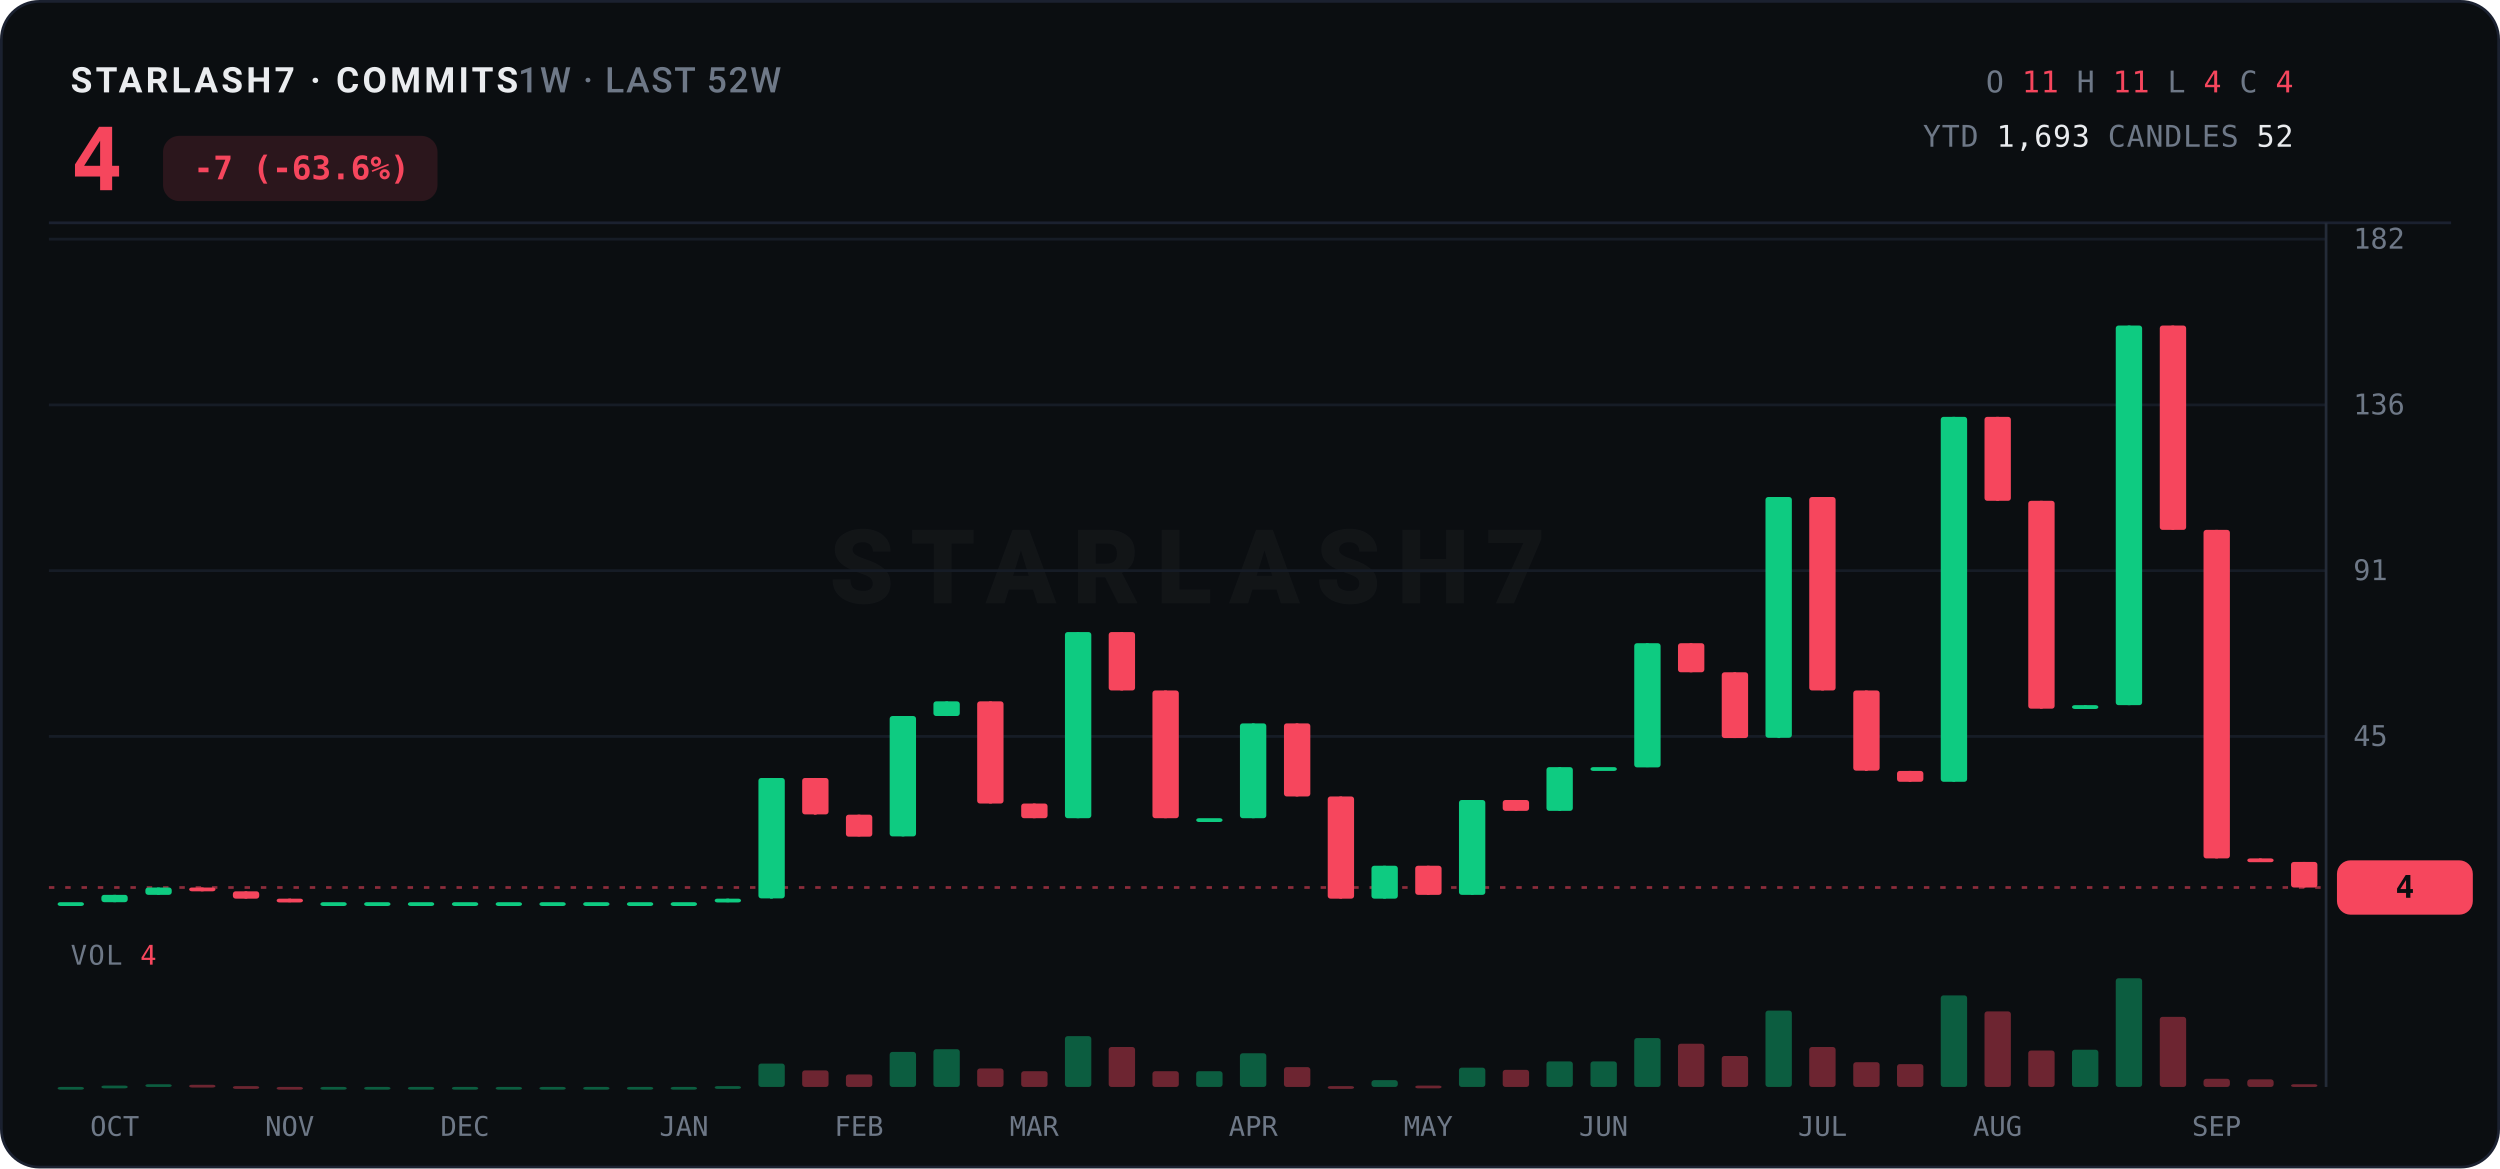
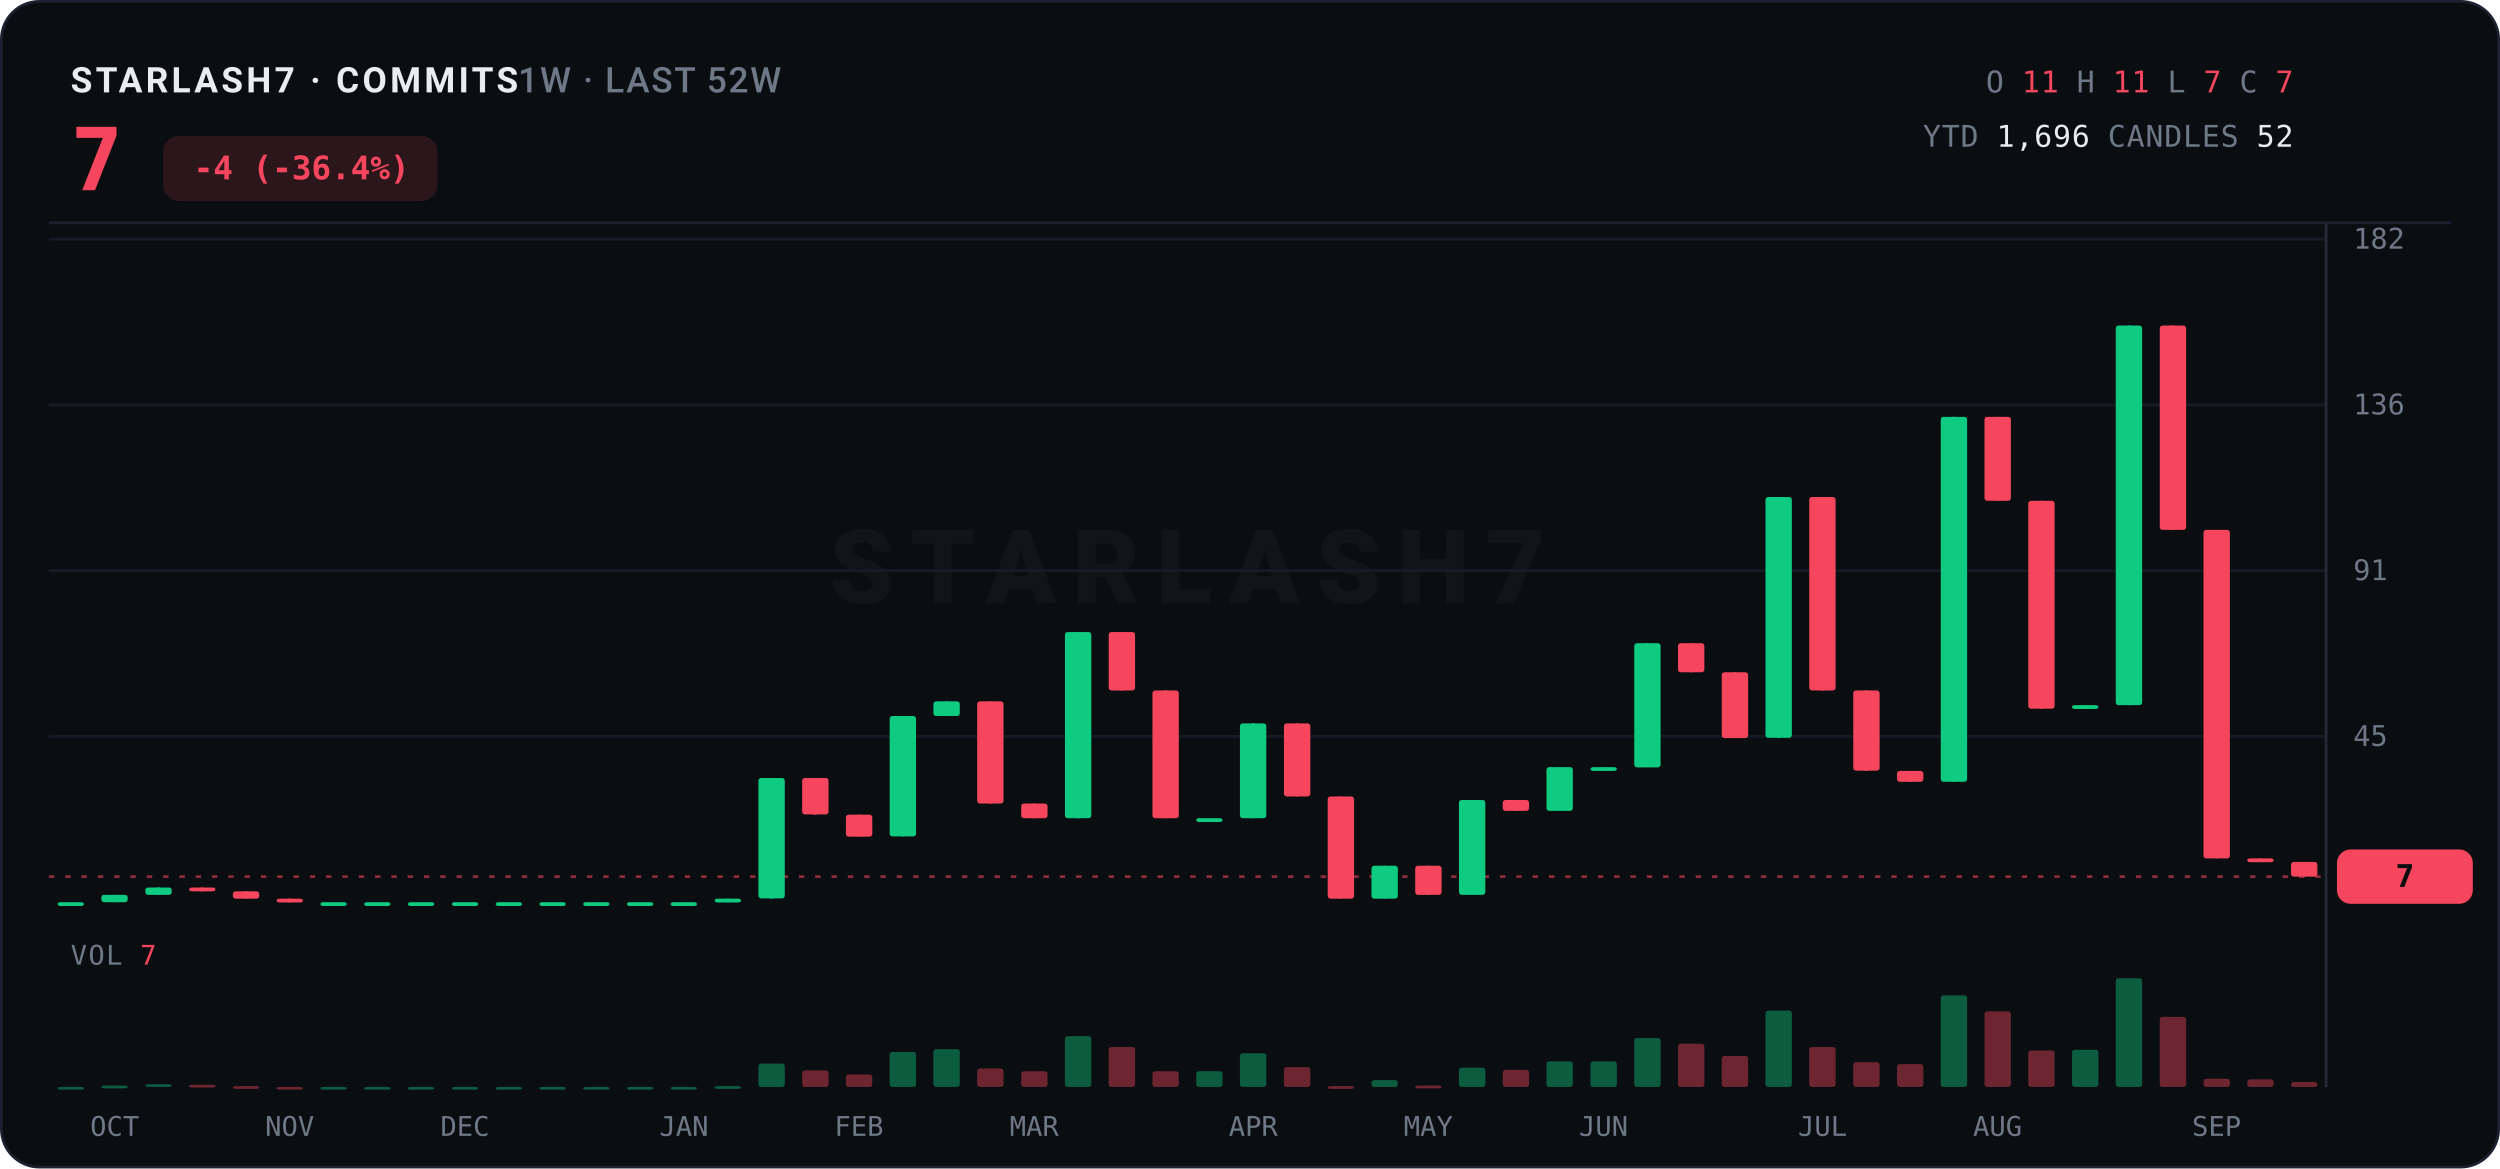
<svg xmlns="http://www.w3.org/2000/svg" width="920" height="430" viewBox="0 0 920 430">
  <rect x="0.5" y="0.5" width="919" height="429" rx="14" fill="#0B0E11" stroke="#1B2130" />
  <text x="26" y="34" font-family="ui-sans-serif,system-ui,-apple-system,'Segoe UI',Roboto,sans-serif" font-size="13" font-weight="700" letter-spacing="1.2" fill="#EAECEF">STARLASH7 · COMMITS<tspan fill="#6E7887" font-weight="500" letter-spacing="0.6">  1W · LAST 52W</tspan>
  </text>
-   <text x="26" y="70" font-family="ui-monospace,'SF Mono',SFMono-Regular,Menlo,Consolas,monospace" font-size="32" font-weight="800" fill="#F6465D" letter-spacing="-0.5">4</text>
+   <text x="26" y="70" font-family="ui-monospace,'SF Mono',SFMono-Regular,Menlo,Consolas,monospace" font-size="32" font-weight="800" fill="#F6465D" letter-spacing="-0.5">7</text>
  <rect x="60" y="50" width="101" height="24" rx="6" fill="#F6465D" opacity="0.14" />
-   <text x="111" y="66" text-anchor="middle" font-family="ui-monospace,'SF Mono',SFMono-Regular,Menlo,Consolas,monospace" font-size="12" font-weight="700" fill="#F6465D">-7 (-63.6%)</text>
+   <text x="111" y="66" text-anchor="middle" font-family="ui-monospace,'SF Mono',SFMono-Regular,Menlo,Consolas,monospace" font-size="12" font-weight="700" fill="#F6465D">-4 (-36.4%)</text>
  <text x="844" y="34" text-anchor="end" font-family="ui-monospace,'SF Mono',SFMono-Regular,Menlo,Consolas,monospace" font-size="11" letter-spacing="0.3">
    <tspan fill="#6E7887">O</tspan>
    <tspan fill="#F6465D">11</tspan>
    <tspan fill="#6E7887">H</tspan>
    <tspan fill="#F6465D">11</tspan>
    <tspan fill="#6E7887">L</tspan>
-     <tspan fill="#F6465D">4</tspan>
+     <tspan fill="#F6465D">7</tspan>
    <tspan fill="#6E7887">C</tspan>
-     <tspan fill="#F6465D">4</tspan>
+     <tspan fill="#F6465D">7</tspan>
  </text>
  <text x="844" y="54" text-anchor="end" font-family="ui-monospace,'SF Mono',SFMono-Regular,Menlo,Consolas,monospace" font-size="11" letter-spacing="0.3">
    <tspan fill="#6E7887">YTD</tspan>
-     <tspan fill="#EAECEF">1,693</tspan>
+     <tspan fill="#EAECEF">1,696</tspan>
    <tspan fill="#6E7887">CANDLES</tspan>
    <tspan fill="#EAECEF">52</tspan>
  </text>
  <line x1="18" y1="82" x2="902" y2="82" stroke="#1B2130" stroke-width="1" />
  <text x="437.0" y="222.0" text-anchor="middle" font-family="ui-sans-serif,system-ui,-apple-system,'Segoe UI',Roboto,sans-serif" font-size="38" font-weight="800" letter-spacing="6" fill="#EAECEF" opacity="0.035">STARLASH7</text>
  <line x1="18" y1="271.0" x2="856" y2="271.0" stroke="#161C26" stroke-width="1" />
  <text x="866" y="274.5" font-family="ui-monospace,'SF Mono',SFMono-Regular,Menlo,Consolas,monospace" font-size="10.5" fill="#6E7887">45</text>
  <line x1="18" y1="210.0" x2="856" y2="210.0" stroke="#161C26" stroke-width="1" />
  <text x="866" y="213.5" font-family="ui-monospace,'SF Mono',SFMono-Regular,Menlo,Consolas,monospace" font-size="10.5" fill="#6E7887">91</text>
  <line x1="18" y1="149.0" x2="856" y2="149.0" stroke="#161C26" stroke-width="1" />
  <text x="866" y="152.5" font-family="ui-monospace,'SF Mono',SFMono-Regular,Menlo,Consolas,monospace" font-size="10.5" fill="#6E7887">136</text>
  <line x1="18" y1="88.0" x2="856" y2="88.0" stroke="#161C26" stroke-width="1" />
  <text x="866" y="91.5" font-family="ui-monospace,'SF Mono',SFMono-Regular,Menlo,Consolas,monospace" font-size="10.5" fill="#6E7887">182</text>
  <line x1="856" y1="82" x2="856" y2="400" stroke="#242B38" stroke-width="1" />
-   <line x1="18" y1="326.6" x2="856" y2="326.6" stroke="#F6465D" stroke-width="1" stroke-dasharray="2 4" opacity="0.55" />
-   <rect x="860" y="316.6" width="50" height="20" rx="5" fill="#F6465D" />
-   <text x="885.0" y="330.4" text-anchor="middle" font-family="ui-monospace,'SF Mono',SFMono-Regular,Menlo,Consolas,monospace" font-size="11.5" font-weight="800" fill="#0B0E11">4</text>
+   <line x1="18" y1="322.6" x2="856" y2="322.6" stroke="#F6465D" stroke-width="1" stroke-dasharray="2 4" opacity="0.55" />
+   <rect x="860" y="312.6" width="50" height="20" rx="5" fill="#F6465D" />
+   <text x="885.0" y="326.4" text-anchor="middle" font-family="ui-monospace,'SF Mono',SFMono-Regular,Menlo,Consolas,monospace" font-size="11.5" font-weight="800" fill="#0B0E11">7</text>
  <line x1="26.1" y1="332.0" x2="26.1" y2="332.0" stroke="#0ECB81" stroke-width="1" />
  <rect x="21.2" y="332.0" width="9.7" height="1.4" rx="1" fill="#0ECB81" />
  <line x1="42.2" y1="329.3" x2="42.2" y2="332.0" stroke="#0ECB81" stroke-width="1" />
  <rect x="37.3" y="329.3" width="9.7" height="2.7" rx="1" fill="#0ECB81" />
  <line x1="58.3" y1="326.6" x2="58.3" y2="329.3" stroke="#0ECB81" stroke-width="1" />
  <rect x="53.5" y="326.6" width="9.7" height="2.7" rx="1" fill="#0ECB81" />
  <line x1="74.4" y1="326.6" x2="74.4" y2="328.0" stroke="#F6465D" stroke-width="1" />
  <rect x="69.6" y="326.6" width="9.7" height="1.4" rx="1" fill="#F6465D" />
  <line x1="90.5" y1="328.0" x2="90.5" y2="330.7" stroke="#F6465D" stroke-width="1" />
  <rect x="85.7" y="328.0" width="9.7" height="2.7" rx="1" fill="#F6465D" />
  <line x1="106.6" y1="330.7" x2="106.6" y2="332.0" stroke="#F6465D" stroke-width="1" />
  <rect x="101.8" y="330.7" width="9.7" height="1.4" rx="1" fill="#F6465D" />
  <line x1="122.8" y1="332.0" x2="122.8" y2="332.0" stroke="#0ECB81" stroke-width="1" />
  <rect x="117.9" y="332.0" width="9.7" height="1.4" rx="1" fill="#0ECB81" />
  <line x1="138.9" y1="332.0" x2="138.9" y2="332.0" stroke="#0ECB81" stroke-width="1" />
  <rect x="134.0" y="332.0" width="9.7" height="1.4" rx="1" fill="#0ECB81" />
  <line x1="155.0" y1="332.0" x2="155.0" y2="332.0" stroke="#0ECB81" stroke-width="1" />
  <rect x="150.1" y="332.0" width="9.7" height="1.4" rx="1" fill="#0ECB81" />
  <line x1="171.1" y1="332.0" x2="171.1" y2="332.0" stroke="#0ECB81" stroke-width="1" />
  <rect x="166.3" y="332.0" width="9.7" height="1.4" rx="1" fill="#0ECB81" />
  <line x1="187.2" y1="332.0" x2="187.2" y2="332.0" stroke="#0ECB81" stroke-width="1" />
  <rect x="182.4" y="332.0" width="9.7" height="1.4" rx="1" fill="#0ECB81" />
  <line x1="203.3" y1="332.0" x2="203.3" y2="332.0" stroke="#0ECB81" stroke-width="1" />
  <rect x="198.5" y="332.0" width="9.7" height="1.4" rx="1" fill="#0ECB81" />
  <line x1="219.4" y1="332.0" x2="219.4" y2="332.0" stroke="#0ECB81" stroke-width="1" />
  <rect x="214.6" y="332.0" width="9.7" height="1.4" rx="1" fill="#0ECB81" />
  <line x1="235.6" y1="332.0" x2="235.6" y2="332.0" stroke="#0ECB81" stroke-width="1" />
  <rect x="230.7" y="332.0" width="9.7" height="1.4" rx="1" fill="#0ECB81" />
  <line x1="251.7" y1="332.0" x2="251.7" y2="332.0" stroke="#0ECB81" stroke-width="1" />
  <rect x="246.8" y="332.0" width="9.7" height="1.4" rx="1" fill="#0ECB81" />
  <line x1="267.8" y1="330.7" x2="267.8" y2="332.0" stroke="#0ECB81" stroke-width="1" />
  <rect x="263.0" y="330.7" width="9.7" height="1.4" rx="1" fill="#0ECB81" />
  <line x1="283.9" y1="286.3" x2="283.9" y2="330.7" stroke="#0ECB81" stroke-width="1" />
  <rect x="279.1" y="286.3" width="9.7" height="44.3" rx="1" fill="#0ECB81" />
  <line x1="300.0" y1="286.3" x2="300.0" y2="299.8" stroke="#F6465D" stroke-width="1" />
  <rect x="295.2" y="286.3" width="9.7" height="13.4" rx="1" fill="#F6465D" />
  <line x1="316.1" y1="299.8" x2="316.1" y2="307.8" stroke="#F6465D" stroke-width="1" />
  <rect x="311.3" y="299.8" width="9.7" height="8.1" rx="1" fill="#F6465D" />
  <line x1="332.3" y1="263.5" x2="332.3" y2="307.8" stroke="#0ECB81" stroke-width="1" />
  <rect x="327.4" y="263.5" width="9.7" height="44.3" rx="1" fill="#0ECB81" />
  <line x1="348.4" y1="258.1" x2="348.4" y2="263.5" stroke="#0ECB81" stroke-width="1" />
  <rect x="343.5" y="258.1" width="9.7" height="5.4" rx="1" fill="#0ECB81" />
  <line x1="364.5" y1="258.1" x2="364.5" y2="295.7" stroke="#F6465D" stroke-width="1" />
  <rect x="359.6" y="258.1" width="9.7" height="37.6" rx="1" fill="#F6465D" />
  <line x1="380.6" y1="295.7" x2="380.6" y2="301.1" stroke="#F6465D" stroke-width="1" />
  <rect x="375.8" y="295.7" width="9.7" height="5.4" rx="1" fill="#F6465D" />
  <line x1="396.7" y1="232.6" x2="396.7" y2="301.1" stroke="#0ECB81" stroke-width="1" />
  <rect x="391.9" y="232.6" width="9.7" height="68.5" rx="1" fill="#0ECB81" />
  <line x1="412.8" y1="232.6" x2="412.8" y2="254.1" stroke="#F6465D" stroke-width="1" />
  <rect x="408.0" y="232.6" width="9.7" height="21.5" rx="1" fill="#F6465D" />
  <line x1="428.9" y1="254.1" x2="428.9" y2="301.1" stroke="#F6465D" stroke-width="1" />
  <rect x="424.1" y="254.1" width="9.7" height="47.0" rx="1" fill="#F6465D" />
  <line x1="445.1" y1="301.1" x2="445.1" y2="301.1" stroke="#0ECB81" stroke-width="1" />
  <rect x="440.2" y="301.1" width="9.7" height="1.4" rx="1" fill="#0ECB81" />
  <line x1="461.2" y1="266.2" x2="461.2" y2="301.1" stroke="#0ECB81" stroke-width="1" />
  <rect x="456.3" y="266.2" width="9.7" height="34.9" rx="1" fill="#0ECB81" />
  <line x1="477.3" y1="266.2" x2="477.3" y2="293.1" stroke="#F6465D" stroke-width="1" />
  <rect x="472.5" y="266.2" width="9.7" height="26.9" rx="1" fill="#F6465D" />
  <line x1="493.4" y1="293.1" x2="493.4" y2="330.7" stroke="#F6465D" stroke-width="1" />
  <rect x="488.6" y="293.1" width="9.7" height="37.6" rx="1" fill="#F6465D" />
  <line x1="509.5" y1="318.6" x2="509.5" y2="330.7" stroke="#0ECB81" stroke-width="1" />
  <rect x="504.7" y="318.6" width="9.7" height="12.1" rx="1" fill="#0ECB81" />
  <line x1="525.6" y1="318.6" x2="525.6" y2="329.3" stroke="#F6465D" stroke-width="1" />
  <rect x="520.8" y="318.6" width="9.7" height="10.7" rx="1" fill="#F6465D" />
  <line x1="541.8" y1="294.4" x2="541.8" y2="329.3" stroke="#0ECB81" stroke-width="1" />
  <rect x="536.9" y="294.4" width="9.7" height="34.9" rx="1" fill="#0ECB81" />
  <line x1="557.9" y1="294.4" x2="557.9" y2="298.4" stroke="#F6465D" stroke-width="1" />
  <rect x="553.0" y="294.4" width="9.7" height="4.0" rx="1" fill="#F6465D" />
  <line x1="574.0" y1="282.3" x2="574.0" y2="298.4" stroke="#0ECB81" stroke-width="1" />
  <rect x="569.1" y="282.3" width="9.7" height="16.1" rx="1" fill="#0ECB81" />
  <line x1="590.1" y1="282.3" x2="590.1" y2="282.3" stroke="#0ECB81" stroke-width="1" />
  <rect x="585.3" y="282.3" width="9.7" height="1.4" rx="1" fill="#0ECB81" />
  <line x1="606.2" y1="236.7" x2="606.2" y2="282.3" stroke="#0ECB81" stroke-width="1" />
  <rect x="601.4" y="236.7" width="9.7" height="45.7" rx="1" fill="#0ECB81" />
  <line x1="622.3" y1="236.7" x2="622.3" y2="247.4" stroke="#F6465D" stroke-width="1" />
  <rect x="617.5" y="236.7" width="9.7" height="10.7" rx="1" fill="#F6465D" />
  <line x1="638.4" y1="247.4" x2="638.4" y2="271.6" stroke="#F6465D" stroke-width="1" />
  <rect x="633.6" y="247.4" width="9.7" height="24.2" rx="1" fill="#F6465D" />
  <line x1="654.6" y1="182.9" x2="654.6" y2="271.6" stroke="#0ECB81" stroke-width="1" />
  <rect x="649.7" y="182.9" width="9.7" height="88.6" rx="1" fill="#0ECB81" />
  <line x1="670.7" y1="182.9" x2="670.7" y2="254.1" stroke="#F6465D" stroke-width="1" />
  <rect x="665.8" y="182.9" width="9.7" height="71.2" rx="1" fill="#F6465D" />
  <line x1="686.8" y1="254.1" x2="686.8" y2="283.7" stroke="#F6465D" stroke-width="1" />
  <rect x="682.0" y="254.1" width="9.7" height="29.5" rx="1" fill="#F6465D" />
  <line x1="702.9" y1="283.7" x2="702.9" y2="287.7" stroke="#F6465D" stroke-width="1" />
  <rect x="698.1" y="283.7" width="9.7" height="4.0" rx="1" fill="#F6465D" />
  <line x1="719.0" y1="153.4" x2="719.0" y2="287.7" stroke="#0ECB81" stroke-width="1" />
  <rect x="714.2" y="153.4" width="9.7" height="134.3" rx="1" fill="#0ECB81" />
  <line x1="735.1" y1="153.4" x2="735.1" y2="184.3" stroke="#F6465D" stroke-width="1" />
  <rect x="730.3" y="153.4" width="9.7" height="30.9" rx="1" fill="#F6465D" />
  <line x1="751.2" y1="184.3" x2="751.2" y2="260.8" stroke="#F6465D" stroke-width="1" />
  <rect x="746.4" y="184.3" width="9.7" height="76.5" rx="1" fill="#F6465D" />
  <line x1="767.4" y1="259.5" x2="767.4" y2="260.8" stroke="#0ECB81" stroke-width="1" />
  <rect x="762.5" y="259.5" width="9.7" height="1.4" rx="1" fill="#0ECB81" />
  <line x1="783.5" y1="119.8" x2="783.5" y2="259.5" stroke="#0ECB81" stroke-width="1" />
  <rect x="778.6" y="119.8" width="9.7" height="139.7" rx="1" fill="#0ECB81" />
  <line x1="799.6" y1="119.8" x2="799.6" y2="195.0" stroke="#F6465D" stroke-width="1" />
  <rect x="794.8" y="119.8" width="9.7" height="75.2" rx="1" fill="#F6465D" />
  <line x1="815.7" y1="195.0" x2="815.7" y2="315.9" stroke="#F6465D" stroke-width="1" />
  <rect x="810.9" y="195.0" width="9.7" height="120.9" rx="1" fill="#F6465D" />
  <line x1="831.8" y1="315.9" x2="831.8" y2="317.2" stroke="#F6465D" stroke-width="1" />
  <rect x="827.0" y="315.9" width="9.7" height="1.4" rx="1" fill="#F6465D" />
-   <line x1="847.9" y1="317.2" x2="847.9" y2="326.6" stroke="#F6465D" stroke-width="1" />
-   <rect x="843.1" y="317.2" width="9.7" height="9.4" rx="1" fill="#F6465D" />
-   <text x="26" y="355" font-family="ui-monospace,'SF Mono',SFMono-Regular,Menlo,Consolas,monospace" font-size="10" letter-spacing="0.5" fill="#6E7887">VOL <tspan fill="#F6465D">4</tspan>
+   <line x1="847.9" y1="317.2" x2="847.9" y2="322.6" stroke="#F6465D" stroke-width="1" />
+   <rect x="843.1" y="317.2" width="9.7" height="5.4" rx="1" fill="#F6465D" />
+   <text x="26" y="355" font-family="ui-monospace,'SF Mono',SFMono-Regular,Menlo,Consolas,monospace" font-size="10" letter-spacing="0.5" fill="#6E7887">VOL <tspan fill="#F6465D">7</tspan>
  </text>
  <rect x="21.2" y="400.0" width="9.7" height="1.0" rx="1" fill="#0ECB81" opacity="0.42" />
  <rect x="37.3" y="399.5" width="9.7" height="1.0" rx="1" fill="#0ECB81" opacity="0.42" />
  <rect x="53.5" y="399.0" width="9.7" height="1.0" rx="1" fill="#0ECB81" opacity="0.42" />
  <rect x="69.6" y="399.2" width="9.7" height="1.0" rx="1" fill="#F6465D" opacity="0.42" />
  <rect x="85.7" y="399.7" width="9.7" height="1.0" rx="1" fill="#F6465D" opacity="0.42" />
  <rect x="101.8" y="400.0" width="9.7" height="1.0" rx="1" fill="#F6465D" opacity="0.42" />
  <rect x="117.9" y="400.0" width="9.7" height="1.0" rx="1" fill="#0ECB81" opacity="0.42" />
  <rect x="134.0" y="400.0" width="9.7" height="1.0" rx="1" fill="#0ECB81" opacity="0.42" />
  <rect x="150.1" y="400.0" width="9.7" height="1.0" rx="1" fill="#0ECB81" opacity="0.42" />
  <rect x="166.3" y="400.0" width="9.7" height="1.0" rx="1" fill="#0ECB81" opacity="0.42" />
  <rect x="182.4" y="400.0" width="9.7" height="1.0" rx="1" fill="#0ECB81" opacity="0.42" />
  <rect x="198.5" y="400.0" width="9.7" height="1.0" rx="1" fill="#0ECB81" opacity="0.42" />
  <rect x="214.6" y="400.0" width="9.7" height="1.0" rx="1" fill="#0ECB81" opacity="0.42" />
  <rect x="230.7" y="400.0" width="9.7" height="1.0" rx="1" fill="#0ECB81" opacity="0.42" />
  <rect x="246.8" y="400.0" width="9.7" height="1.0" rx="1" fill="#0ECB81" opacity="0.42" />
  <rect x="263.0" y="399.7" width="9.7" height="1.0" rx="1" fill="#0ECB81" opacity="0.42" />
  <rect x="279.1" y="391.4" width="9.7" height="8.6" rx="1" fill="#0ECB81" opacity="0.42" />
  <rect x="295.2" y="393.9" width="9.7" height="6.1" rx="1" fill="#F6465D" opacity="0.42" />
  <rect x="311.3" y="395.4" width="9.7" height="4.6" rx="1" fill="#F6465D" opacity="0.42" />
  <rect x="327.4" y="387.1" width="9.7" height="12.9" rx="1" fill="#0ECB81" opacity="0.42" />
  <rect x="343.5" y="386.1" width="9.7" height="13.9" rx="1" fill="#0ECB81" opacity="0.42" />
  <rect x="359.6" y="393.2" width="9.7" height="6.8" rx="1" fill="#F6465D" opacity="0.42" />
  <rect x="375.8" y="394.2" width="9.7" height="5.8" rx="1" fill="#F6465D" opacity="0.42" />
  <rect x="391.9" y="381.3" width="9.7" height="18.7" rx="1" fill="#0ECB81" opacity="0.42" />
  <rect x="408.0" y="385.3" width="9.7" height="14.7" rx="1" fill="#F6465D" opacity="0.42" />
  <rect x="424.1" y="394.2" width="9.7" height="5.8" rx="1" fill="#F6465D" opacity="0.42" />
  <rect x="440.2" y="394.2" width="9.7" height="5.8" rx="1" fill="#0ECB81" opacity="0.42" />
  <rect x="456.3" y="387.6" width="9.7" height="12.4" rx="1" fill="#0ECB81" opacity="0.42" />
  <rect x="472.5" y="392.7" width="9.7" height="7.3" rx="1" fill="#F6465D" opacity="0.42" />
  <rect x="488.6" y="399.7" width="9.7" height="1.0" rx="1" fill="#F6465D" opacity="0.42" />
  <rect x="504.7" y="397.5" width="9.7" height="2.5" rx="1" fill="#0ECB81" opacity="0.42" />
  <rect x="520.8" y="399.5" width="9.7" height="1.0" rx="1" fill="#F6465D" opacity="0.42" />
  <rect x="536.9" y="392.9" width="9.7" height="7.1" rx="1" fill="#0ECB81" opacity="0.42" />
  <rect x="553.0" y="393.7" width="9.7" height="6.3" rx="1" fill="#F6465D" opacity="0.42" />
  <rect x="569.1" y="390.6" width="9.7" height="9.4" rx="1" fill="#0ECB81" opacity="0.42" />
  <rect x="585.3" y="390.6" width="9.7" height="9.4" rx="1" fill="#0ECB81" opacity="0.42" />
  <rect x="601.4" y="382.0" width="9.7" height="18.0" rx="1" fill="#0ECB81" opacity="0.42" />
  <rect x="617.5" y="384.1" width="9.7" height="15.9" rx="1" fill="#F6465D" opacity="0.42" />
  <rect x="633.6" y="388.6" width="9.7" height="11.4" rx="1" fill="#F6465D" opacity="0.42" />
  <rect x="649.7" y="371.9" width="9.7" height="28.1" rx="1" fill="#0ECB81" opacity="0.42" />
  <rect x="665.8" y="385.3" width="9.7" height="14.7" rx="1" fill="#F6465D" opacity="0.42" />
  <rect x="682.0" y="390.9" width="9.7" height="9.1" rx="1" fill="#F6465D" opacity="0.42" />
  <rect x="698.1" y="391.6" width="9.7" height="8.4" rx="1" fill="#F6465D" opacity="0.42" />
  <rect x="714.2" y="366.3" width="9.7" height="33.7" rx="1" fill="#0ECB81" opacity="0.42" />
  <rect x="730.3" y="372.2" width="9.7" height="27.8" rx="1" fill="#F6465D" opacity="0.42" />
  <rect x="746.4" y="386.6" width="9.7" height="13.4" rx="1" fill="#F6465D" opacity="0.42" />
  <rect x="762.5" y="386.3" width="9.7" height="13.7" rx="1" fill="#0ECB81" opacity="0.42" />
  <rect x="778.6" y="360.0" width="9.7" height="40.0" rx="1" fill="#0ECB81" opacity="0.42" />
  <rect x="794.8" y="374.2" width="9.7" height="25.8" rx="1" fill="#F6465D" opacity="0.42" />
  <rect x="810.9" y="397.0" width="9.7" height="3.0" rx="1" fill="#F6465D" opacity="0.42" />
  <rect x="827.0" y="397.2" width="9.7" height="2.8" rx="1" fill="#F6465D" opacity="0.42" />
-   <rect x="843.1" y="399.0" width="9.7" height="1.0" rx="1" fill="#F6465D" opacity="0.42" />
+   <rect x="843.1" y="398.2" width="9.7" height="1.8" rx="1" fill="#F6465D" opacity="0.42" />
  <text x="42.2" y="418" text-anchor="middle" font-family="ui-monospace,'SF Mono',SFMono-Regular,Menlo,Consolas,monospace" font-size="10" fill="#6E7887">OCT</text>
  <text x="106.6" y="418" text-anchor="middle" font-family="ui-monospace,'SF Mono',SFMono-Regular,Menlo,Consolas,monospace" font-size="10" fill="#6E7887">NOV</text>
  <text x="171.1" y="418" text-anchor="middle" font-family="ui-monospace,'SF Mono',SFMono-Regular,Menlo,Consolas,monospace" font-size="10" fill="#6E7887">DEC</text>
  <text x="251.7" y="418" text-anchor="middle" font-family="ui-monospace,'SF Mono',SFMono-Regular,Menlo,Consolas,monospace" font-size="10" fill="#6E7887">JAN</text>
  <text x="316.1" y="418" text-anchor="middle" font-family="ui-monospace,'SF Mono',SFMono-Regular,Menlo,Consolas,monospace" font-size="10" fill="#6E7887">FEB</text>
  <text x="380.6" y="418" text-anchor="middle" font-family="ui-monospace,'SF Mono',SFMono-Regular,Menlo,Consolas,monospace" font-size="10" fill="#6E7887">MAR</text>
  <text x="461.2" y="418" text-anchor="middle" font-family="ui-monospace,'SF Mono',SFMono-Regular,Menlo,Consolas,monospace" font-size="10" fill="#6E7887">APR</text>
  <text x="525.6" y="418" text-anchor="middle" font-family="ui-monospace,'SF Mono',SFMono-Regular,Menlo,Consolas,monospace" font-size="10" fill="#6E7887">MAY</text>
  <text x="590.1" y="418" text-anchor="middle" font-family="ui-monospace,'SF Mono',SFMono-Regular,Menlo,Consolas,monospace" font-size="10" fill="#6E7887">JUN</text>
  <text x="670.7" y="418" text-anchor="middle" font-family="ui-monospace,'SF Mono',SFMono-Regular,Menlo,Consolas,monospace" font-size="10" fill="#6E7887">JUL</text>
  <text x="735.1" y="418" text-anchor="middle" font-family="ui-monospace,'SF Mono',SFMono-Regular,Menlo,Consolas,monospace" font-size="10" fill="#6E7887">AUG</text>
  <text x="815.7" y="418" text-anchor="middle" font-family="ui-monospace,'SF Mono',SFMono-Regular,Menlo,Consolas,monospace" font-size="10" fill="#6E7887">SEP</text>
</svg>
